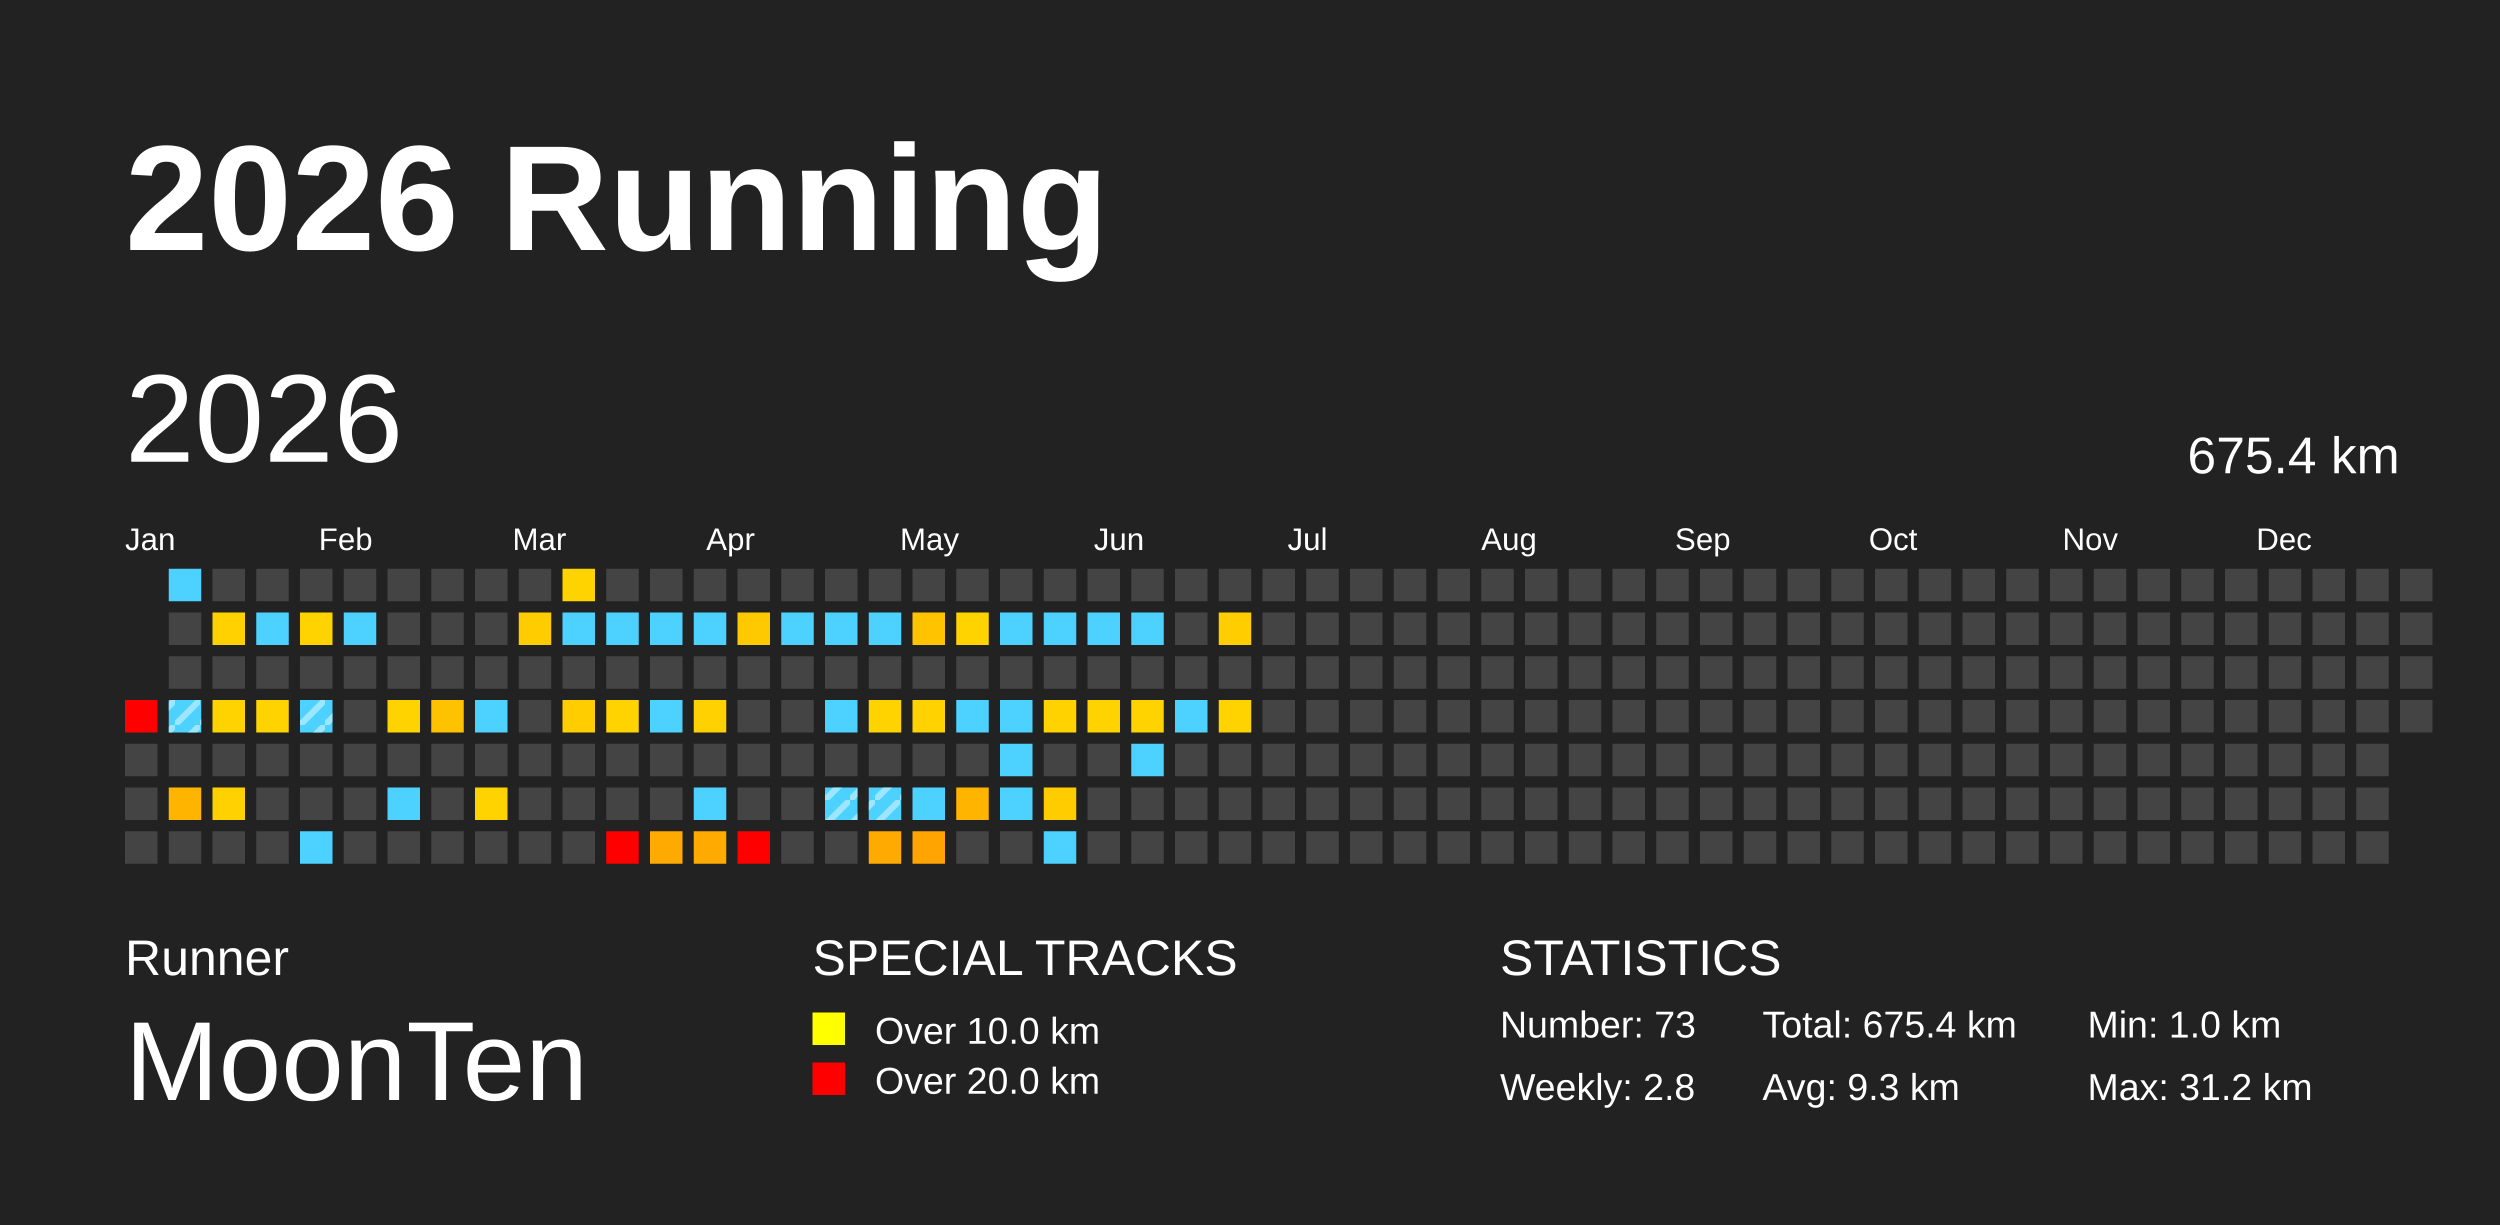
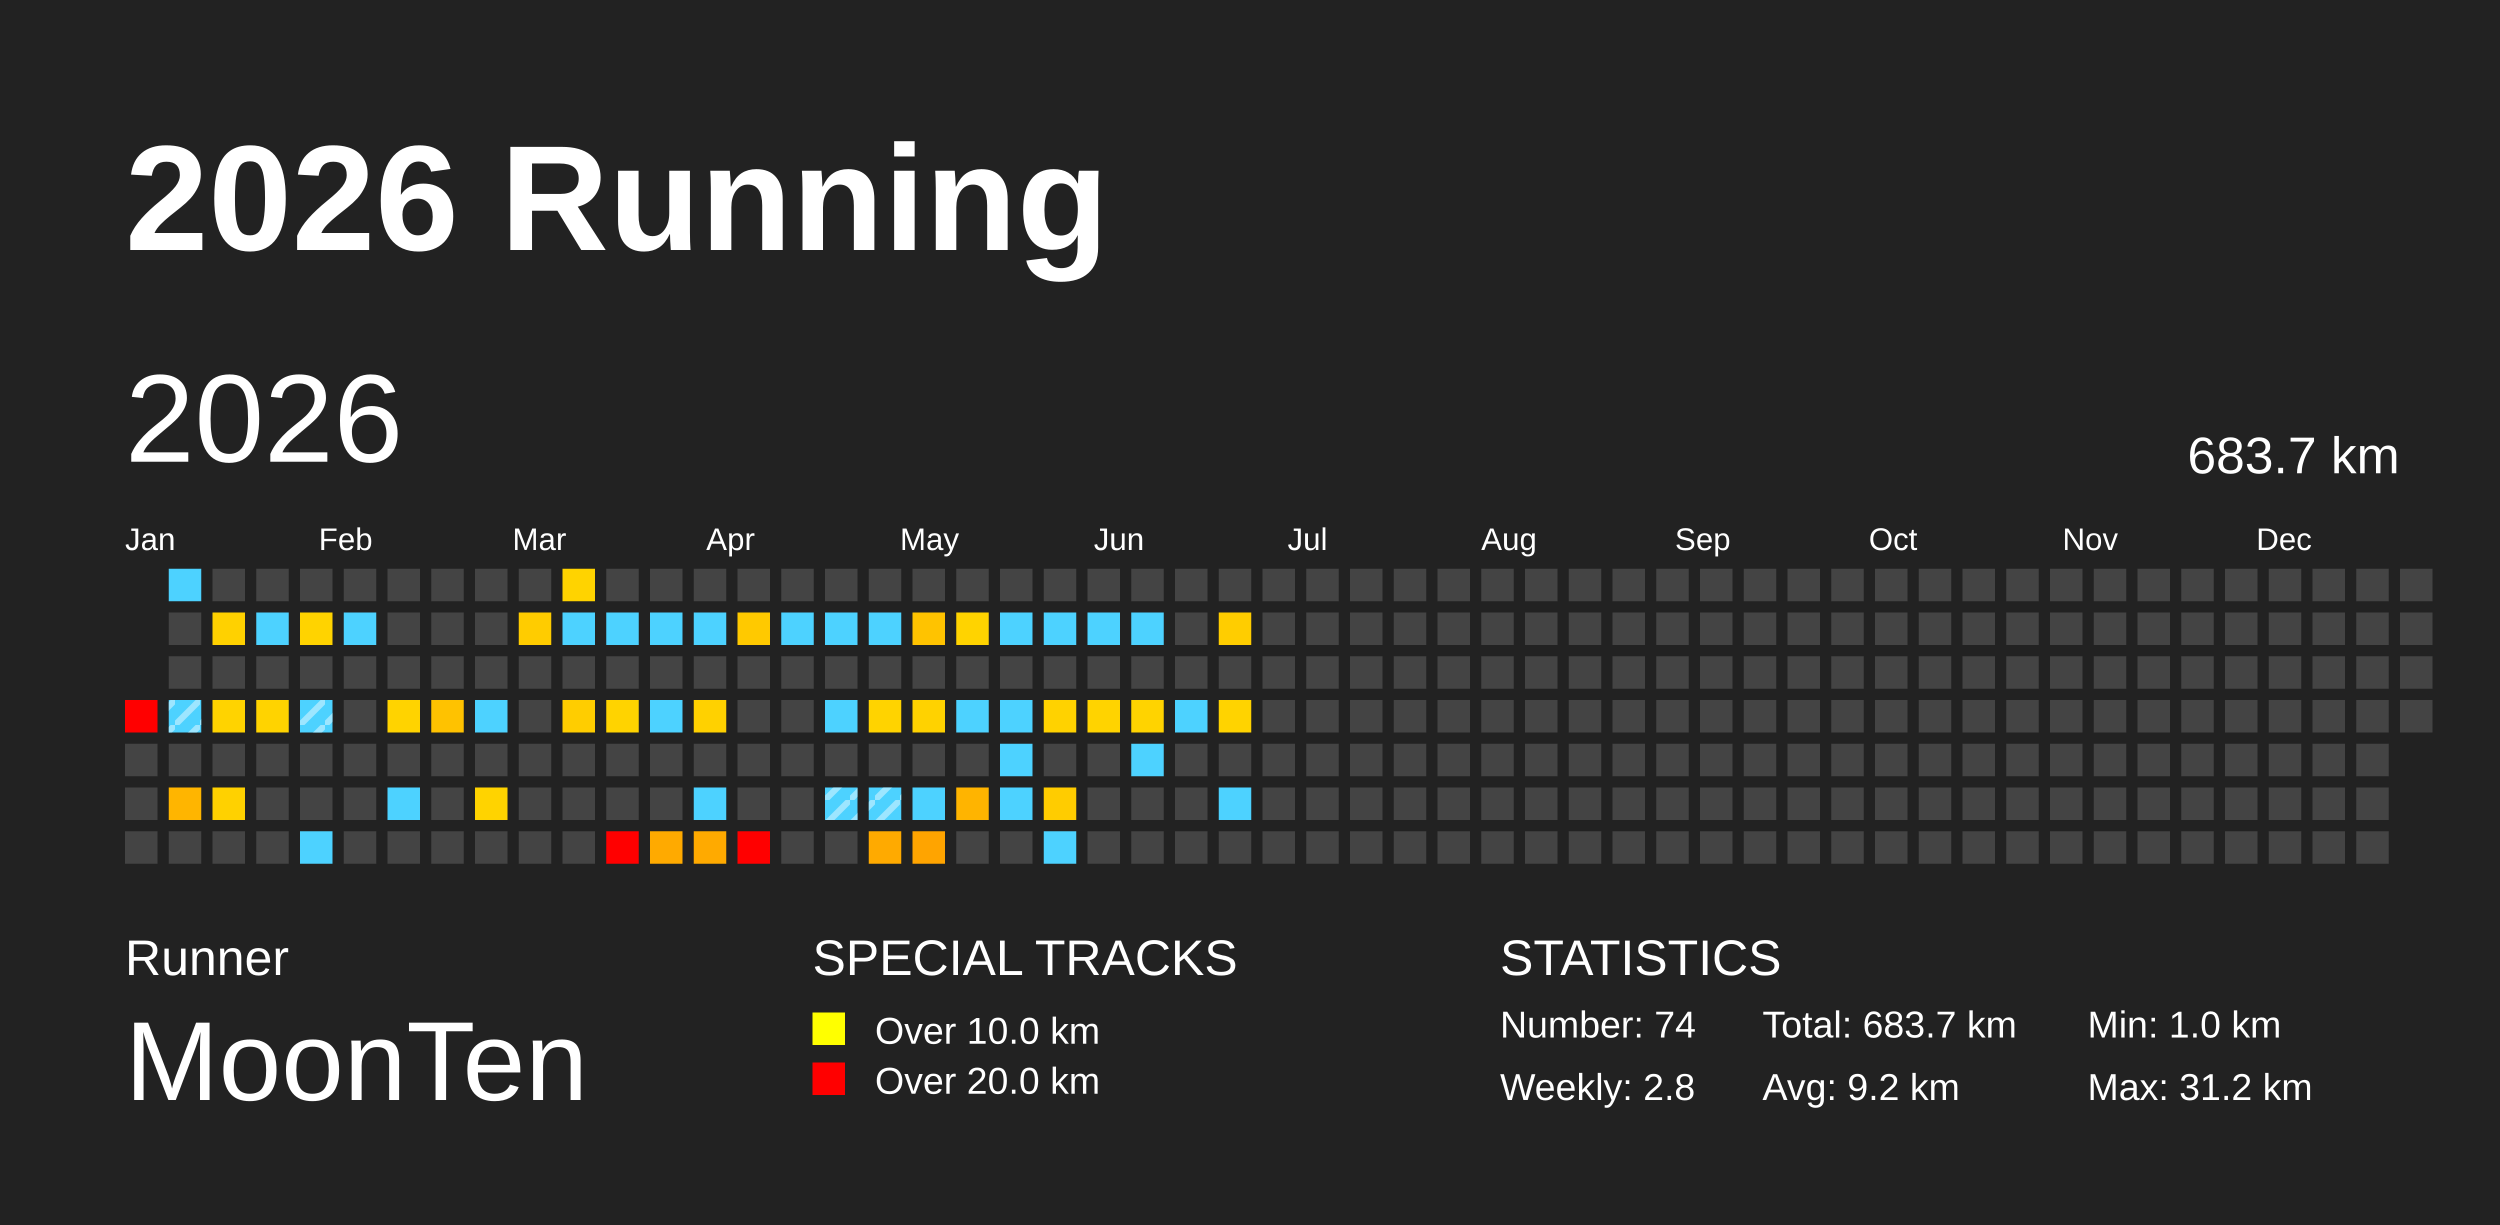
<svg xmlns="http://www.w3.org/2000/svg" baseProfile="full" height="98mm" version="1.1" viewBox="0,0,200,98" width="200mm">
  <defs>
    <pattern height="2" id="indoor-stripe" patternUnits="userSpaceOnUse" width="2">
      <line stroke="white" stroke-opacity="0.45" stroke-width="0.5" x1="0" x2="2" y1="2" y2="0" />
    </pattern>
  </defs>
  <rect fill="#222222" height="98" width="200" x="0" y="0" />
  <text fill="#FFFFFF" style="font-size:12px; font-family:Arial; font-weight:bold;" x="10" y="20">2026 Running</text>
  <text fill="#FFFFFF" style="font-size:4px; font-family:Arial" x="10" y="78">Runner</text>
  <text fill="#FFFFFF" style="font-size:9px; font-family:Arial" x="10" y="88">MoonTen</text>
  <text fill="#FFFFFF" style="font-size:4px; font-family:Arial" x="65" y="78">SPECIAL TRACKS</text>
  <rect fill="yellow" height="2.6" width="2.6" x="65" y="81" />
  <text fill="#FFFFFF" style="font-size:3px; font-family:Arial" x="70" y="83.5">Over 10.0 km</text>
  <rect fill="red" height="2.6" width="2.6" x="65" y="85" />
  <text fill="#FFFFFF" style="font-size:3px; font-family:Arial" x="70" y="87.5">Over 20.0 km</text>
  <text fill="#FFFFFF" style="font-size:4px; font-family:Arial" x="120" y="78">STATISTICS</text>
-   <text fill="#FFFFFF" style="font-size:3px; font-family:Arial" x="120" y="83">Number: 73</text>
+   <text fill="#FFFFFF" style="font-size:3px; font-family:Arial" x="120" y="83">Number: 74</text>
  <text fill="#FFFFFF" style="font-size:3px; font-family:Arial" x="120" y="88">Weekly: 2.8</text>
-   <text fill="#FFFFFF" style="font-size:3px; font-family:Arial" x="141" y="83">Total: 675.4 km</text>
-   <text fill="#FFFFFF" style="font-size:3px; font-family:Arial" x="141" y="88">Avg: 9.3 km</text>
+   <text fill="#FFFFFF" style="font-size:3px; font-family:Arial" x="141" y="83">Total: 683.7 km</text>
+   <text fill="#FFFFFF" style="font-size:3px; font-family:Arial" x="141" y="88">Avg: 9.2 km</text>
  <text fill="#FFFFFF" style="font-size:3px; font-family:Arial" x="167" y="83">Min: 1.0 km</text>
  <text fill="#FFFFFF" style="font-size:3px; font-family:Arial" x="167" y="88">Max: 31.2 km</text>
  <text dominant-baseline="hanging" fill="#FFFFFF" style="font-size:10.0px; font-family:Arial;" x="10" y="30">2026</text>
-   <text dominant-baseline="hanging" fill="#FFFFFF" style="font-size:4.125px; font-family:Arial;" x="175" y="35">675.4 km</text>
+   <text dominant-baseline="hanging" fill="#FFFFFF" style="font-size:4.125px; font-family:Arial;" x="175" y="35">683.7 km</text>
  <text fill="#FFFFFF" style="font-size:2.5px; font-family:Arial" x="10.0" y="44">Jan</text>
  <text fill="#FFFFFF" style="font-size:2.5px; font-family:Arial" x="25.5" y="44">Feb</text>
  <text fill="#FFFFFF" style="font-size:2.5px; font-family:Arial" x="41.0" y="44">Mar</text>
  <text fill="#FFFFFF" style="font-size:2.5px; font-family:Arial" x="56.5" y="44">Apr</text>
  <text fill="#FFFFFF" style="font-size:2.5px; font-family:Arial" x="72.0" y="44">May</text>
  <text fill="#FFFFFF" style="font-size:2.5px; font-family:Arial" x="87.5" y="44">Jun</text>
  <text fill="#FFFFFF" style="font-size:2.5px; font-family:Arial" x="103.0" y="44">Jul</text>
  <text fill="#FFFFFF" style="font-size:2.5px; font-family:Arial" x="118.5" y="44">Aug</text>
  <text fill="#FFFFFF" style="font-size:2.5px; font-family:Arial" x="134.0" y="44">Sep</text>
  <text fill="#FFFFFF" style="font-size:2.5px; font-family:Arial" x="149.5" y="44">Oct</text>
  <text fill="#FFFFFF" style="font-size:2.5px; font-family:Arial" x="165.0" y="44">Nov</text>
  <text fill="#FFFFFF" style="font-size:2.5px; font-family:Arial" x="180.5" y="44">Dec</text>
  <rect fill="red" height="2.6" width="2.6" x="10.0" y="56.0" />
  <rect fill="#444444" height="2.6" width="2.6" x="10.0" y="59.5" />
  <rect fill="#444444" height="2.6" width="2.6" x="10.0" y="63.0" />
  <rect fill="#444444" height="2.6" width="2.6" x="10.0" y="66.5" />
  <rect fill="#4dd2ff" height="2.6" width="2.6" x="13.5" y="45.5" />
  <rect fill="#444444" height="2.6" width="2.6" x="13.5" y="49.0" />
  <rect fill="#444444" height="2.6" width="2.6" x="13.5" y="52.5" />
  <rect fill="#4dd2ff" height="2.6" width="2.6" x="13.5" y="56.0" />
  <rect fill="url(#indoor-stripe)" height="2.6" style="pointer-events: none;" width="2.6" x="13.5" y="56.0" />
  <rect fill="#444444" height="2.6" width="2.6" x="13.5" y="59.5" />
  <rect fill="#ffb500" height="2.6" width="2.6" x="13.5" y="63.0" />
  <rect fill="#444444" height="2.6" width="2.6" x="13.5" y="66.5" />
  <rect fill="#444444" height="2.6" width="2.6" x="17.0" y="45.5" />
  <rect fill="#ffd100" height="2.6" width="2.6" x="17.0" y="49.0" />
  <rect fill="#444444" height="2.6" width="2.6" x="17.0" y="52.5" />
  <rect fill="#ffd300" height="2.6" width="2.6" x="17.0" y="56.0" />
  <rect fill="#444444" height="2.6" width="2.6" x="17.0" y="59.5" />
  <rect fill="#ffd100" height="2.6" width="2.6" x="17.0" y="63.0" />
  <rect fill="#444444" height="2.6" width="2.6" x="17.0" y="66.5" />
  <rect fill="#444444" height="2.6" width="2.6" x="20.5" y="45.5" />
  <rect fill="#4dd2ff" height="2.6" width="2.6" x="20.5" y="49.0" />
  <rect fill="#444444" height="2.6" width="2.6" x="20.5" y="52.5" />
  <rect fill="#ffd300" height="2.6" width="2.6" x="20.5" y="56.0" />
  <rect fill="#444444" height="2.6" width="2.6" x="20.5" y="59.5" />
  <rect fill="#444444" height="2.6" width="2.6" x="20.5" y="63.0" />
  <rect fill="#444444" height="2.6" width="2.6" x="20.5" y="66.5" />
  <rect fill="#444444" height="2.6" width="2.6" x="24.0" y="45.5" />
  <rect fill="#ffd300" height="2.6" width="2.6" x="24.0" y="49.0" />
  <rect fill="#444444" height="2.6" width="2.6" x="24.0" y="52.5" />
  <rect fill="#4dd2ff" height="2.6" width="2.6" x="24.0" y="56.0" />
  <rect fill="url(#indoor-stripe)" height="2.6" style="pointer-events: none;" width="2.6" x="24.0" y="56.0" />
  <rect fill="#444444" height="2.6" width="2.6" x="24.0" y="59.5" />
  <rect fill="#444444" height="2.6" width="2.6" x="24.0" y="63.0" />
  <rect fill="#4dd2ff" height="2.6" width="2.6" x="24.0" y="66.5" />
  <rect fill="#444444" height="2.6" width="2.6" x="27.5" y="45.5" />
  <rect fill="#4dd2ff" height="2.6" width="2.6" x="27.5" y="49.0" />
  <rect fill="#444444" height="2.6" width="2.6" x="27.5" y="52.5" />
  <rect fill="#444444" height="2.6" width="2.6" x="27.5" y="56.0" />
  <rect fill="#444444" height="2.6" width="2.6" x="27.5" y="59.5" />
  <rect fill="#444444" height="2.6" width="2.6" x="27.5" y="63.0" />
  <rect fill="#444444" height="2.6" width="2.6" x="27.5" y="66.5" />
  <rect fill="#444444" height="2.6" width="2.6" x="31.0" y="45.5" />
  <rect fill="#444444" height="2.6" width="2.6" x="31.0" y="49.0" />
  <rect fill="#444444" height="2.6" width="2.6" x="31.0" y="52.5" />
  <rect fill="#ffd300" height="2.6" width="2.6" x="31.0" y="56.0" />
  <rect fill="#444444" height="2.6" width="2.6" x="31.0" y="59.5" />
  <rect fill="#4dd2ff" height="2.6" width="2.6" x="31.0" y="63.0" />
  <rect fill="#444444" height="2.6" width="2.6" x="31.0" y="66.5" />
  <rect fill="#444444" height="2.6" width="2.6" x="34.5" y="45.5" />
  <rect fill="#444444" height="2.6" width="2.6" x="34.5" y="49.0" />
  <rect fill="#444444" height="2.6" width="2.6" x="34.5" y="52.5" />
  <rect fill="#ffc200" height="2.6" width="2.6" x="34.5" y="56.0" />
  <rect fill="#444444" height="2.6" width="2.6" x="34.5" y="59.5" />
  <rect fill="#444444" height="2.6" width="2.6" x="34.5" y="63.0" />
  <rect fill="#444444" height="2.6" width="2.6" x="34.5" y="66.5" />
  <rect fill="#444444" height="2.6" width="2.6" x="38.0" y="45.5" />
  <rect fill="#444444" height="2.6" width="2.6" x="38.0" y="49.0" />
  <rect fill="#444444" height="2.6" width="2.6" x="38.0" y="52.5" />
  <rect fill="#4dd2ff" height="2.6" width="2.6" x="38.0" y="56.0" />
  <rect fill="#444444" height="2.6" width="2.6" x="38.0" y="59.5" />
  <rect fill="#ffd300" height="2.6" width="2.6" x="38.0" y="63.0" />
  <rect fill="#444444" height="2.6" width="2.6" x="38.0" y="66.5" />
  <rect fill="#444444" height="2.6" width="2.6" x="41.5" y="45.5" />
  <rect fill="#ffcc00" height="2.6" width="2.6" x="41.5" y="49.0" />
  <rect fill="#444444" height="2.6" width="2.6" x="41.5" y="52.5" />
  <rect fill="#444444" height="2.6" width="2.6" x="41.5" y="56.0" />
  <rect fill="#444444" height="2.6" width="2.6" x="41.5" y="59.5" />
  <rect fill="#444444" height="2.6" width="2.6" x="41.5" y="63.0" />
  <rect fill="#444444" height="2.6" width="2.6" x="41.5" y="66.5" />
  <rect fill="#ffd300" height="2.6" width="2.6" x="45.0" y="45.5" />
  <rect fill="#4dd2ff" height="2.6" width="2.6" x="45.0" y="49.0" />
  <rect fill="#444444" height="2.6" width="2.6" x="45.0" y="52.5" />
  <rect fill="#ffcd00" height="2.6" width="2.6" x="45.0" y="56.0" />
  <rect fill="#444444" height="2.6" width="2.6" x="45.0" y="59.5" />
  <rect fill="#444444" height="2.6" width="2.6" x="45.0" y="63.0" />
  <rect fill="#444444" height="2.6" width="2.6" x="45.0" y="66.5" />
  <rect fill="#444444" height="2.6" width="2.6" x="48.5" y="45.5" />
  <rect fill="#4dd2ff" height="2.6" width="2.6" x="48.5" y="49.0" />
  <rect fill="#444444" height="2.6" width="2.6" x="48.5" y="52.5" />
  <rect fill="#ffd300" height="2.6" width="2.6" x="48.5" y="56.0" />
  <rect fill="#444444" height="2.6" width="2.6" x="48.5" y="59.5" />
  <rect fill="#444444" height="2.6" width="2.6" x="48.5" y="63.0" />
  <rect fill="red" height="2.6" width="2.6" x="48.5" y="66.5" />
  <rect fill="#444444" height="2.6" width="2.6" x="52.0" y="45.5" />
  <rect fill="#4dd2ff" height="2.6" width="2.6" x="52.0" y="49.0" />
  <rect fill="#444444" height="2.6" width="2.6" x="52.0" y="52.5" />
  <rect fill="#4dd2ff" height="2.6" width="2.6" x="52.0" y="56.0" />
  <rect fill="#444444" height="2.6" width="2.6" x="52.0" y="59.5" />
  <rect fill="#444444" height="2.6" width="2.6" x="52.0" y="63.0" />
  <rect fill="#ffaa00" height="2.6" width="2.6" x="52.0" y="66.5" />
  <rect fill="#444444" height="2.6" width="2.6" x="55.5" y="45.5" />
  <rect fill="#4dd2ff" height="2.6" width="2.6" x="55.5" y="49.0" />
  <rect fill="#444444" height="2.6" width="2.6" x="55.5" y="52.5" />
  <rect fill="#ffd100" height="2.6" width="2.6" x="55.5" y="56.0" />
  <rect fill="#444444" height="2.6" width="2.6" x="55.5" y="59.5" />
  <rect fill="#4dd2ff" height="2.6" width="2.6" x="55.5" y="63.0" />
  <rect fill="#ffaa00" height="2.6" width="2.6" x="55.5" y="66.5" />
  <rect fill="#444444" height="2.6" width="2.6" x="59.0" y="45.5" />
  <rect fill="#ffc900" height="2.6" width="2.6" x="59.0" y="49.0" />
  <rect fill="#444444" height="2.6" width="2.6" x="59.0" y="52.5" />
  <rect fill="#444444" height="2.6" width="2.6" x="59.0" y="56.0" />
  <rect fill="#444444" height="2.6" width="2.6" x="59.0" y="59.5" />
  <rect fill="#444444" height="2.6" width="2.6" x="59.0" y="63.0" />
  <rect fill="red" height="2.6" width="2.6" x="59.0" y="66.5" />
  <rect fill="#444444" height="2.6" width="2.6" x="62.5" y="45.5" />
  <rect fill="#4dd2ff" height="2.6" width="2.6" x="62.5" y="49.0" />
  <rect fill="#444444" height="2.6" width="2.6" x="62.5" y="52.5" />
  <rect fill="#444444" height="2.6" width="2.6" x="62.5" y="56.0" />
  <rect fill="#444444" height="2.6" width="2.6" x="62.5" y="59.5" />
  <rect fill="#444444" height="2.6" width="2.6" x="62.5" y="63.0" />
  <rect fill="#444444" height="2.6" width="2.6" x="62.5" y="66.5" />
  <rect fill="#444444" height="2.6" width="2.6" x="66.0" y="45.5" />
  <rect fill="#4dd2ff" height="2.6" width="2.6" x="66.0" y="49.0" />
  <rect fill="#444444" height="2.6" width="2.6" x="66.0" y="52.5" />
  <rect fill="#4dd2ff" height="2.6" width="2.6" x="66.0" y="56.0" />
  <rect fill="#444444" height="2.6" width="2.6" x="66.0" y="59.5" />
  <rect fill="#4dd2ff" height="2.6" width="2.6" x="66.0" y="63.0" />
  <rect fill="url(#indoor-stripe)" height="2.6" style="pointer-events: none;" width="2.6" x="66.0" y="63.0" />
  <rect fill="#444444" height="2.6" width="2.6" x="66.0" y="66.5" />
  <rect fill="#444444" height="2.6" width="2.6" x="69.5" y="45.5" />
  <rect fill="#4dd2ff" height="2.6" width="2.6" x="69.5" y="49.0" />
  <rect fill="#444444" height="2.6" width="2.6" x="69.5" y="52.5" />
  <rect fill="#ffd300" height="2.6" width="2.6" x="69.5" y="56.0" />
  <rect fill="#444444" height="2.6" width="2.6" x="69.5" y="59.5" />
  <rect fill="#4dd2ff" height="2.6" width="2.6" x="69.5" y="63.0" />
  <rect fill="url(#indoor-stripe)" height="2.6" style="pointer-events: none;" width="2.6" x="69.5" y="63.0" />
  <rect fill="#ffaa00" height="2.6" width="2.6" x="69.5" y="66.5" />
  <rect fill="#444444" height="2.6" width="2.6" x="73.0" y="45.5" />
  <rect fill="#ffc300" height="2.6" width="2.6" x="73.0" y="49.0" />
  <rect fill="#444444" height="2.6" width="2.6" x="73.0" y="52.5" />
  <rect fill="#ffd200" height="2.6" width="2.6" x="73.0" y="56.0" />
  <rect fill="#444444" height="2.6" width="2.6" x="73.0" y="59.5" />
  <rect fill="#4dd2ff" height="2.6" width="2.6" x="73.0" y="63.0" />
  <rect fill="#ffa400" height="2.6" width="2.6" x="73.0" y="66.5" />
  <rect fill="#444444" height="2.6" width="2.6" x="76.5" y="45.5" />
  <rect fill="#ffd300" height="2.6" width="2.6" x="76.5" y="49.0" />
  <rect fill="#444444" height="2.6" width="2.6" x="76.5" y="52.5" />
  <rect fill="#4dd2ff" height="2.6" width="2.6" x="76.5" y="56.0" />
  <rect fill="#444444" height="2.6" width="2.6" x="76.5" y="59.5" />
  <rect fill="#ffb400" height="2.6" width="2.6" x="76.5" y="63.0" />
  <rect fill="#444444" height="2.6" width="2.6" x="76.5" y="66.5" />
  <rect fill="#444444" height="2.6" width="2.6" x="80.0" y="45.5" />
  <rect fill="#4dd2ff" height="2.6" width="2.6" x="80.0" y="49.0" />
  <rect fill="#444444" height="2.6" width="2.6" x="80.0" y="52.5" />
  <rect fill="#4dd2ff" height="2.6" width="2.6" x="80.0" y="56.0" />
  <rect fill="#4dd2ff" height="2.6" width="2.6" x="80.0" y="59.5" />
  <rect fill="#4dd2ff" height="2.6" width="2.6" x="80.0" y="63.0" />
  <rect fill="#444444" height="2.6" width="2.6" x="80.0" y="66.5" />
  <rect fill="#444444" height="2.6" width="2.6" x="83.5" y="45.5" />
  <rect fill="#4dd2ff" height="2.6" width="2.6" x="83.5" y="49.0" />
  <rect fill="#444444" height="2.6" width="2.6" x="83.5" y="52.5" />
  <rect fill="#ffd200" height="2.6" width="2.6" x="83.5" y="56.0" />
  <rect fill="#444444" height="2.6" width="2.6" x="83.5" y="59.5" />
  <rect fill="#ffcc00" height="2.6" width="2.6" x="83.5" y="63.0" />
  <rect fill="#4dd2ff" height="2.6" width="2.6" x="83.5" y="66.5" />
  <rect fill="#444444" height="2.6" width="2.6" x="87.0" y="45.5" />
  <rect fill="#4dd2ff" height="2.6" width="2.6" x="87.0" y="49.0" />
  <rect fill="#444444" height="2.6" width="2.6" x="87.0" y="52.5" />
  <rect fill="#ffd300" height="2.6" width="2.6" x="87.0" y="56.0" />
  <rect fill="#444444" height="2.6" width="2.6" x="87.0" y="59.5" />
  <rect fill="#444444" height="2.6" width="2.6" x="87.0" y="63.0" />
  <rect fill="#444444" height="2.6" width="2.6" x="87.0" y="66.5" />
  <rect fill="#444444" height="2.6" width="2.6" x="90.5" y="45.5" />
  <rect fill="#4dd2ff" height="2.6" width="2.6" x="90.5" y="49.0" />
  <rect fill="#444444" height="2.6" width="2.6" x="90.5" y="52.5" />
  <rect fill="#ffd300" height="2.6" width="2.6" x="90.5" y="56.0" />
  <rect fill="#4dd2ff" height="2.6" width="2.6" x="90.5" y="59.5" />
  <rect fill="#444444" height="2.6" width="2.6" x="90.5" y="63.0" />
  <rect fill="#444444" height="2.6" width="2.6" x="90.5" y="66.5" />
  <rect fill="#444444" height="2.6" width="2.6" x="94.0" y="45.5" />
  <rect fill="#444444" height="2.6" width="2.6" x="94.0" y="49.0" />
  <rect fill="#444444" height="2.6" width="2.6" x="94.0" y="52.5" />
  <rect fill="#4dd2ff" height="2.6" width="2.6" x="94.0" y="56.0" />
  <rect fill="#444444" height="2.6" width="2.6" x="94.0" y="59.5" />
  <rect fill="#444444" height="2.6" width="2.6" x="94.0" y="63.0" />
  <rect fill="#444444" height="2.6" width="2.6" x="94.0" y="66.5" />
  <rect fill="#444444" height="2.6" width="2.6" x="97.5" y="45.5" />
  <rect fill="#ffcd00" height="2.6" width="2.6" x="97.5" y="49.0" />
  <rect fill="#444444" height="2.6" width="2.6" x="97.5" y="52.5" />
  <rect fill="#ffd300" height="2.6" width="2.6" x="97.5" y="56.0" />
  <rect fill="#444444" height="2.6" width="2.6" x="97.5" y="59.5" />
-   <rect fill="#444444" height="2.6" width="2.6" x="97.5" y="63.0" />
+   <rect fill="#4dd2ff" height="2.6" width="2.6" x="97.5" y="63.0" />
  <rect fill="#444444" height="2.6" width="2.6" x="97.5" y="66.5" />
  <rect fill="#444444" height="2.6" width="2.6" x="101.0" y="45.5" />
  <rect fill="#444444" height="2.6" width="2.6" x="101.0" y="49.0" />
  <rect fill="#444444" height="2.6" width="2.6" x="101.0" y="52.5" />
  <rect fill="#444444" height="2.6" width="2.6" x="101.0" y="56.0" />
  <rect fill="#444444" height="2.6" width="2.6" x="101.0" y="59.5" />
  <rect fill="#444444" height="2.6" width="2.6" x="101.0" y="63.0" />
  <rect fill="#444444" height="2.6" width="2.6" x="101.0" y="66.5" />
  <rect fill="#444444" height="2.6" width="2.6" x="104.5" y="45.5" />
  <rect fill="#444444" height="2.6" width="2.6" x="104.5" y="49.0" />
  <rect fill="#444444" height="2.6" width="2.6" x="104.5" y="52.5" />
  <rect fill="#444444" height="2.6" width="2.6" x="104.5" y="56.0" />
  <rect fill="#444444" height="2.6" width="2.6" x="104.5" y="59.5" />
  <rect fill="#444444" height="2.6" width="2.6" x="104.5" y="63.0" />
  <rect fill="#444444" height="2.6" width="2.6" x="104.5" y="66.5" />
  <rect fill="#444444" height="2.6" width="2.6" x="108.0" y="45.5" />
  <rect fill="#444444" height="2.6" width="2.6" x="108.0" y="49.0" />
  <rect fill="#444444" height="2.6" width="2.6" x="108.0" y="52.5" />
  <rect fill="#444444" height="2.6" width="2.6" x="108.0" y="56.0" />
  <rect fill="#444444" height="2.6" width="2.6" x="108.0" y="59.5" />
  <rect fill="#444444" height="2.6" width="2.6" x="108.0" y="63.0" />
  <rect fill="#444444" height="2.6" width="2.6" x="108.0" y="66.5" />
  <rect fill="#444444" height="2.6" width="2.6" x="111.5" y="45.5" />
  <rect fill="#444444" height="2.6" width="2.6" x="111.5" y="49.0" />
  <rect fill="#444444" height="2.6" width="2.6" x="111.5" y="52.5" />
  <rect fill="#444444" height="2.6" width="2.6" x="111.5" y="56.0" />
  <rect fill="#444444" height="2.6" width="2.6" x="111.5" y="59.5" />
  <rect fill="#444444" height="2.6" width="2.6" x="111.5" y="63.0" />
  <rect fill="#444444" height="2.6" width="2.6" x="111.5" y="66.5" />
  <rect fill="#444444" height="2.6" width="2.6" x="115.0" y="45.5" />
  <rect fill="#444444" height="2.6" width="2.6" x="115.0" y="49.0" />
  <rect fill="#444444" height="2.6" width="2.6" x="115.0" y="52.5" />
  <rect fill="#444444" height="2.6" width="2.6" x="115.0" y="56.0" />
  <rect fill="#444444" height="2.6" width="2.6" x="115.0" y="59.5" />
  <rect fill="#444444" height="2.6" width="2.6" x="115.0" y="63.0" />
  <rect fill="#444444" height="2.6" width="2.6" x="115.0" y="66.5" />
  <rect fill="#444444" height="2.6" width="2.6" x="118.5" y="45.5" />
  <rect fill="#444444" height="2.6" width="2.6" x="118.5" y="49.0" />
  <rect fill="#444444" height="2.6" width="2.6" x="118.5" y="52.5" />
  <rect fill="#444444" height="2.6" width="2.6" x="118.5" y="56.0" />
  <rect fill="#444444" height="2.6" width="2.6" x="118.5" y="59.5" />
  <rect fill="#444444" height="2.6" width="2.6" x="118.5" y="63.0" />
  <rect fill="#444444" height="2.6" width="2.6" x="118.5" y="66.5" />
  <rect fill="#444444" height="2.6" width="2.6" x="122.0" y="45.5" />
  <rect fill="#444444" height="2.6" width="2.6" x="122.0" y="49.0" />
  <rect fill="#444444" height="2.6" width="2.6" x="122.0" y="52.5" />
  <rect fill="#444444" height="2.6" width="2.6" x="122.0" y="56.0" />
  <rect fill="#444444" height="2.6" width="2.6" x="122.0" y="59.5" />
  <rect fill="#444444" height="2.6" width="2.6" x="122.0" y="63.0" />
  <rect fill="#444444" height="2.6" width="2.6" x="122.0" y="66.5" />
  <rect fill="#444444" height="2.6" width="2.6" x="125.5" y="45.5" />
  <rect fill="#444444" height="2.6" width="2.6" x="125.5" y="49.0" />
  <rect fill="#444444" height="2.6" width="2.6" x="125.5" y="52.5" />
  <rect fill="#444444" height="2.6" width="2.6" x="125.5" y="56.0" />
  <rect fill="#444444" height="2.6" width="2.6" x="125.5" y="59.5" />
  <rect fill="#444444" height="2.6" width="2.6" x="125.5" y="63.0" />
  <rect fill="#444444" height="2.6" width="2.6" x="125.5" y="66.5" />
  <rect fill="#444444" height="2.6" width="2.6" x="129.0" y="45.5" />
  <rect fill="#444444" height="2.6" width="2.6" x="129.0" y="49.0" />
  <rect fill="#444444" height="2.6" width="2.6" x="129.0" y="52.5" />
  <rect fill="#444444" height="2.6" width="2.6" x="129.0" y="56.0" />
  <rect fill="#444444" height="2.6" width="2.6" x="129.0" y="59.5" />
  <rect fill="#444444" height="2.6" width="2.6" x="129.0" y="63.0" />
  <rect fill="#444444" height="2.6" width="2.6" x="129.0" y="66.5" />
  <rect fill="#444444" height="2.6" width="2.6" x="132.5" y="45.5" />
  <rect fill="#444444" height="2.6" width="2.6" x="132.5" y="49.0" />
  <rect fill="#444444" height="2.6" width="2.6" x="132.5" y="52.5" />
  <rect fill="#444444" height="2.6" width="2.6" x="132.5" y="56.0" />
  <rect fill="#444444" height="2.6" width="2.6" x="132.5" y="59.5" />
  <rect fill="#444444" height="2.6" width="2.6" x="132.5" y="63.0" />
  <rect fill="#444444" height="2.6" width="2.6" x="132.5" y="66.5" />
  <rect fill="#444444" height="2.6" width="2.6" x="136.0" y="45.5" />
  <rect fill="#444444" height="2.6" width="2.6" x="136.0" y="49.0" />
  <rect fill="#444444" height="2.6" width="2.6" x="136.0" y="52.5" />
  <rect fill="#444444" height="2.6" width="2.6" x="136.0" y="56.0" />
  <rect fill="#444444" height="2.6" width="2.6" x="136.0" y="59.5" />
  <rect fill="#444444" height="2.6" width="2.6" x="136.0" y="63.0" />
  <rect fill="#444444" height="2.6" width="2.6" x="136.0" y="66.5" />
  <rect fill="#444444" height="2.6" width="2.6" x="139.5" y="45.5" />
  <rect fill="#444444" height="2.6" width="2.6" x="139.5" y="49.0" />
  <rect fill="#444444" height="2.6" width="2.6" x="139.5" y="52.5" />
  <rect fill="#444444" height="2.6" width="2.6" x="139.5" y="56.0" />
  <rect fill="#444444" height="2.6" width="2.6" x="139.5" y="59.5" />
  <rect fill="#444444" height="2.6" width="2.6" x="139.5" y="63.0" />
  <rect fill="#444444" height="2.6" width="2.6" x="139.5" y="66.5" />
  <rect fill="#444444" height="2.6" width="2.6" x="143.0" y="45.5" />
  <rect fill="#444444" height="2.6" width="2.6" x="143.0" y="49.0" />
  <rect fill="#444444" height="2.6" width="2.6" x="143.0" y="52.5" />
  <rect fill="#444444" height="2.6" width="2.6" x="143.0" y="56.0" />
  <rect fill="#444444" height="2.6" width="2.6" x="143.0" y="59.5" />
  <rect fill="#444444" height="2.6" width="2.6" x="143.0" y="63.0" />
  <rect fill="#444444" height="2.6" width="2.6" x="143.0" y="66.5" />
  <rect fill="#444444" height="2.6" width="2.6" x="146.5" y="45.5" />
  <rect fill="#444444" height="2.6" width="2.6" x="146.5" y="49.0" />
  <rect fill="#444444" height="2.6" width="2.6" x="146.5" y="52.5" />
  <rect fill="#444444" height="2.6" width="2.6" x="146.5" y="56.0" />
  <rect fill="#444444" height="2.6" width="2.6" x="146.5" y="59.5" />
  <rect fill="#444444" height="2.6" width="2.6" x="146.5" y="63.0" />
  <rect fill="#444444" height="2.6" width="2.6" x="146.5" y="66.5" />
  <rect fill="#444444" height="2.6" width="2.6" x="150.0" y="45.5" />
  <rect fill="#444444" height="2.6" width="2.6" x="150.0" y="49.0" />
  <rect fill="#444444" height="2.6" width="2.6" x="150.0" y="52.5" />
  <rect fill="#444444" height="2.6" width="2.6" x="150.0" y="56.0" />
  <rect fill="#444444" height="2.6" width="2.6" x="150.0" y="59.5" />
  <rect fill="#444444" height="2.6" width="2.6" x="150.0" y="63.0" />
  <rect fill="#444444" height="2.6" width="2.6" x="150.0" y="66.5" />
  <rect fill="#444444" height="2.6" width="2.6" x="153.5" y="45.5" />
  <rect fill="#444444" height="2.6" width="2.6" x="153.5" y="49.0" />
  <rect fill="#444444" height="2.6" width="2.6" x="153.5" y="52.5" />
  <rect fill="#444444" height="2.6" width="2.6" x="153.5" y="56.0" />
  <rect fill="#444444" height="2.6" width="2.6" x="153.5" y="59.5" />
  <rect fill="#444444" height="2.6" width="2.6" x="153.5" y="63.0" />
  <rect fill="#444444" height="2.6" width="2.6" x="153.5" y="66.5" />
  <rect fill="#444444" height="2.6" width="2.6" x="157.0" y="45.5" />
  <rect fill="#444444" height="2.6" width="2.6" x="157.0" y="49.0" />
  <rect fill="#444444" height="2.6" width="2.6" x="157.0" y="52.5" />
  <rect fill="#444444" height="2.6" width="2.6" x="157.0" y="56.0" />
  <rect fill="#444444" height="2.6" width="2.6" x="157.0" y="59.5" />
  <rect fill="#444444" height="2.6" width="2.6" x="157.0" y="63.0" />
  <rect fill="#444444" height="2.6" width="2.6" x="157.0" y="66.5" />
  <rect fill="#444444" height="2.6" width="2.6" x="160.5" y="45.5" />
  <rect fill="#444444" height="2.6" width="2.6" x="160.5" y="49.0" />
  <rect fill="#444444" height="2.6" width="2.6" x="160.5" y="52.5" />
  <rect fill="#444444" height="2.6" width="2.6" x="160.5" y="56.0" />
  <rect fill="#444444" height="2.6" width="2.6" x="160.5" y="59.5" />
  <rect fill="#444444" height="2.6" width="2.6" x="160.5" y="63.0" />
  <rect fill="#444444" height="2.6" width="2.6" x="160.5" y="66.5" />
  <rect fill="#444444" height="2.6" width="2.6" x="164.0" y="45.5" />
  <rect fill="#444444" height="2.6" width="2.6" x="164.0" y="49.0" />
  <rect fill="#444444" height="2.6" width="2.6" x="164.0" y="52.5" />
  <rect fill="#444444" height="2.6" width="2.6" x="164.0" y="56.0" />
  <rect fill="#444444" height="2.6" width="2.6" x="164.0" y="59.5" />
  <rect fill="#444444" height="2.6" width="2.6" x="164.0" y="63.0" />
  <rect fill="#444444" height="2.6" width="2.6" x="164.0" y="66.5" />
  <rect fill="#444444" height="2.6" width="2.6" x="167.5" y="45.5" />
  <rect fill="#444444" height="2.6" width="2.6" x="167.5" y="49.0" />
  <rect fill="#444444" height="2.6" width="2.6" x="167.5" y="52.5" />
  <rect fill="#444444" height="2.6" width="2.6" x="167.5" y="56.0" />
  <rect fill="#444444" height="2.6" width="2.6" x="167.5" y="59.5" />
  <rect fill="#444444" height="2.6" width="2.6" x="167.5" y="63.0" />
  <rect fill="#444444" height="2.6" width="2.6" x="167.5" y="66.5" />
  <rect fill="#444444" height="2.6" width="2.6" x="171.0" y="45.5" />
  <rect fill="#444444" height="2.6" width="2.6" x="171.0" y="49.0" />
  <rect fill="#444444" height="2.6" width="2.6" x="171.0" y="52.5" />
  <rect fill="#444444" height="2.6" width="2.6" x="171.0" y="56.0" />
  <rect fill="#444444" height="2.6" width="2.6" x="171.0" y="59.5" />
  <rect fill="#444444" height="2.6" width="2.6" x="171.0" y="63.0" />
  <rect fill="#444444" height="2.6" width="2.6" x="171.0" y="66.5" />
  <rect fill="#444444" height="2.6" width="2.6" x="174.5" y="45.5" />
  <rect fill="#444444" height="2.6" width="2.6" x="174.5" y="49.0" />
  <rect fill="#444444" height="2.6" width="2.6" x="174.5" y="52.5" />
  <rect fill="#444444" height="2.6" width="2.6" x="174.5" y="56.0" />
  <rect fill="#444444" height="2.6" width="2.6" x="174.5" y="59.5" />
  <rect fill="#444444" height="2.6" width="2.6" x="174.5" y="63.0" />
  <rect fill="#444444" height="2.6" width="2.6" x="174.5" y="66.5" />
  <rect fill="#444444" height="2.6" width="2.6" x="178.0" y="45.5" />
  <rect fill="#444444" height="2.6" width="2.6" x="178.0" y="49.0" />
  <rect fill="#444444" height="2.6" width="2.6" x="178.0" y="52.5" />
  <rect fill="#444444" height="2.6" width="2.6" x="178.0" y="56.0" />
  <rect fill="#444444" height="2.6" width="2.6" x="178.0" y="59.5" />
  <rect fill="#444444" height="2.6" width="2.6" x="178.0" y="63.0" />
  <rect fill="#444444" height="2.6" width="2.6" x="178.0" y="66.5" />
  <rect fill="#444444" height="2.6" width="2.6" x="181.5" y="45.5" />
  <rect fill="#444444" height="2.6" width="2.6" x="181.5" y="49.0" />
  <rect fill="#444444" height="2.6" width="2.6" x="181.5" y="52.5" />
  <rect fill="#444444" height="2.6" width="2.6" x="181.5" y="56.0" />
  <rect fill="#444444" height="2.6" width="2.6" x="181.5" y="59.5" />
  <rect fill="#444444" height="2.6" width="2.6" x="181.5" y="63.0" />
  <rect fill="#444444" height="2.6" width="2.6" x="181.5" y="66.5" />
  <rect fill="#444444" height="2.6" width="2.6" x="185.0" y="45.5" />
  <rect fill="#444444" height="2.6" width="2.6" x="185.0" y="49.0" />
  <rect fill="#444444" height="2.6" width="2.6" x="185.0" y="52.5" />
  <rect fill="#444444" height="2.6" width="2.6" x="185.0" y="56.0" />
  <rect fill="#444444" height="2.6" width="2.6" x="185.0" y="59.5" />
  <rect fill="#444444" height="2.6" width="2.6" x="185.0" y="63.0" />
  <rect fill="#444444" height="2.6" width="2.6" x="185.0" y="66.5" />
  <rect fill="#444444" height="2.6" width="2.6" x="188.5" y="45.5" />
  <rect fill="#444444" height="2.6" width="2.6" x="188.5" y="49.0" />
  <rect fill="#444444" height="2.6" width="2.6" x="188.5" y="52.5" />
  <rect fill="#444444" height="2.6" width="2.6" x="188.5" y="56.0" />
  <rect fill="#444444" height="2.6" width="2.6" x="188.5" y="59.5" />
  <rect fill="#444444" height="2.6" width="2.6" x="188.5" y="63.0" />
  <rect fill="#444444" height="2.6" width="2.6" x="188.5" y="66.5" />
  <rect fill="#444444" height="2.6" width="2.6" x="192.0" y="45.5" />
  <rect fill="#444444" height="2.6" width="2.6" x="192.0" y="49.0" />
  <rect fill="#444444" height="2.6" width="2.6" x="192.0" y="52.5" />
  <rect fill="#444444" height="2.6" width="2.6" x="192.0" y="56.0" />
</svg>
